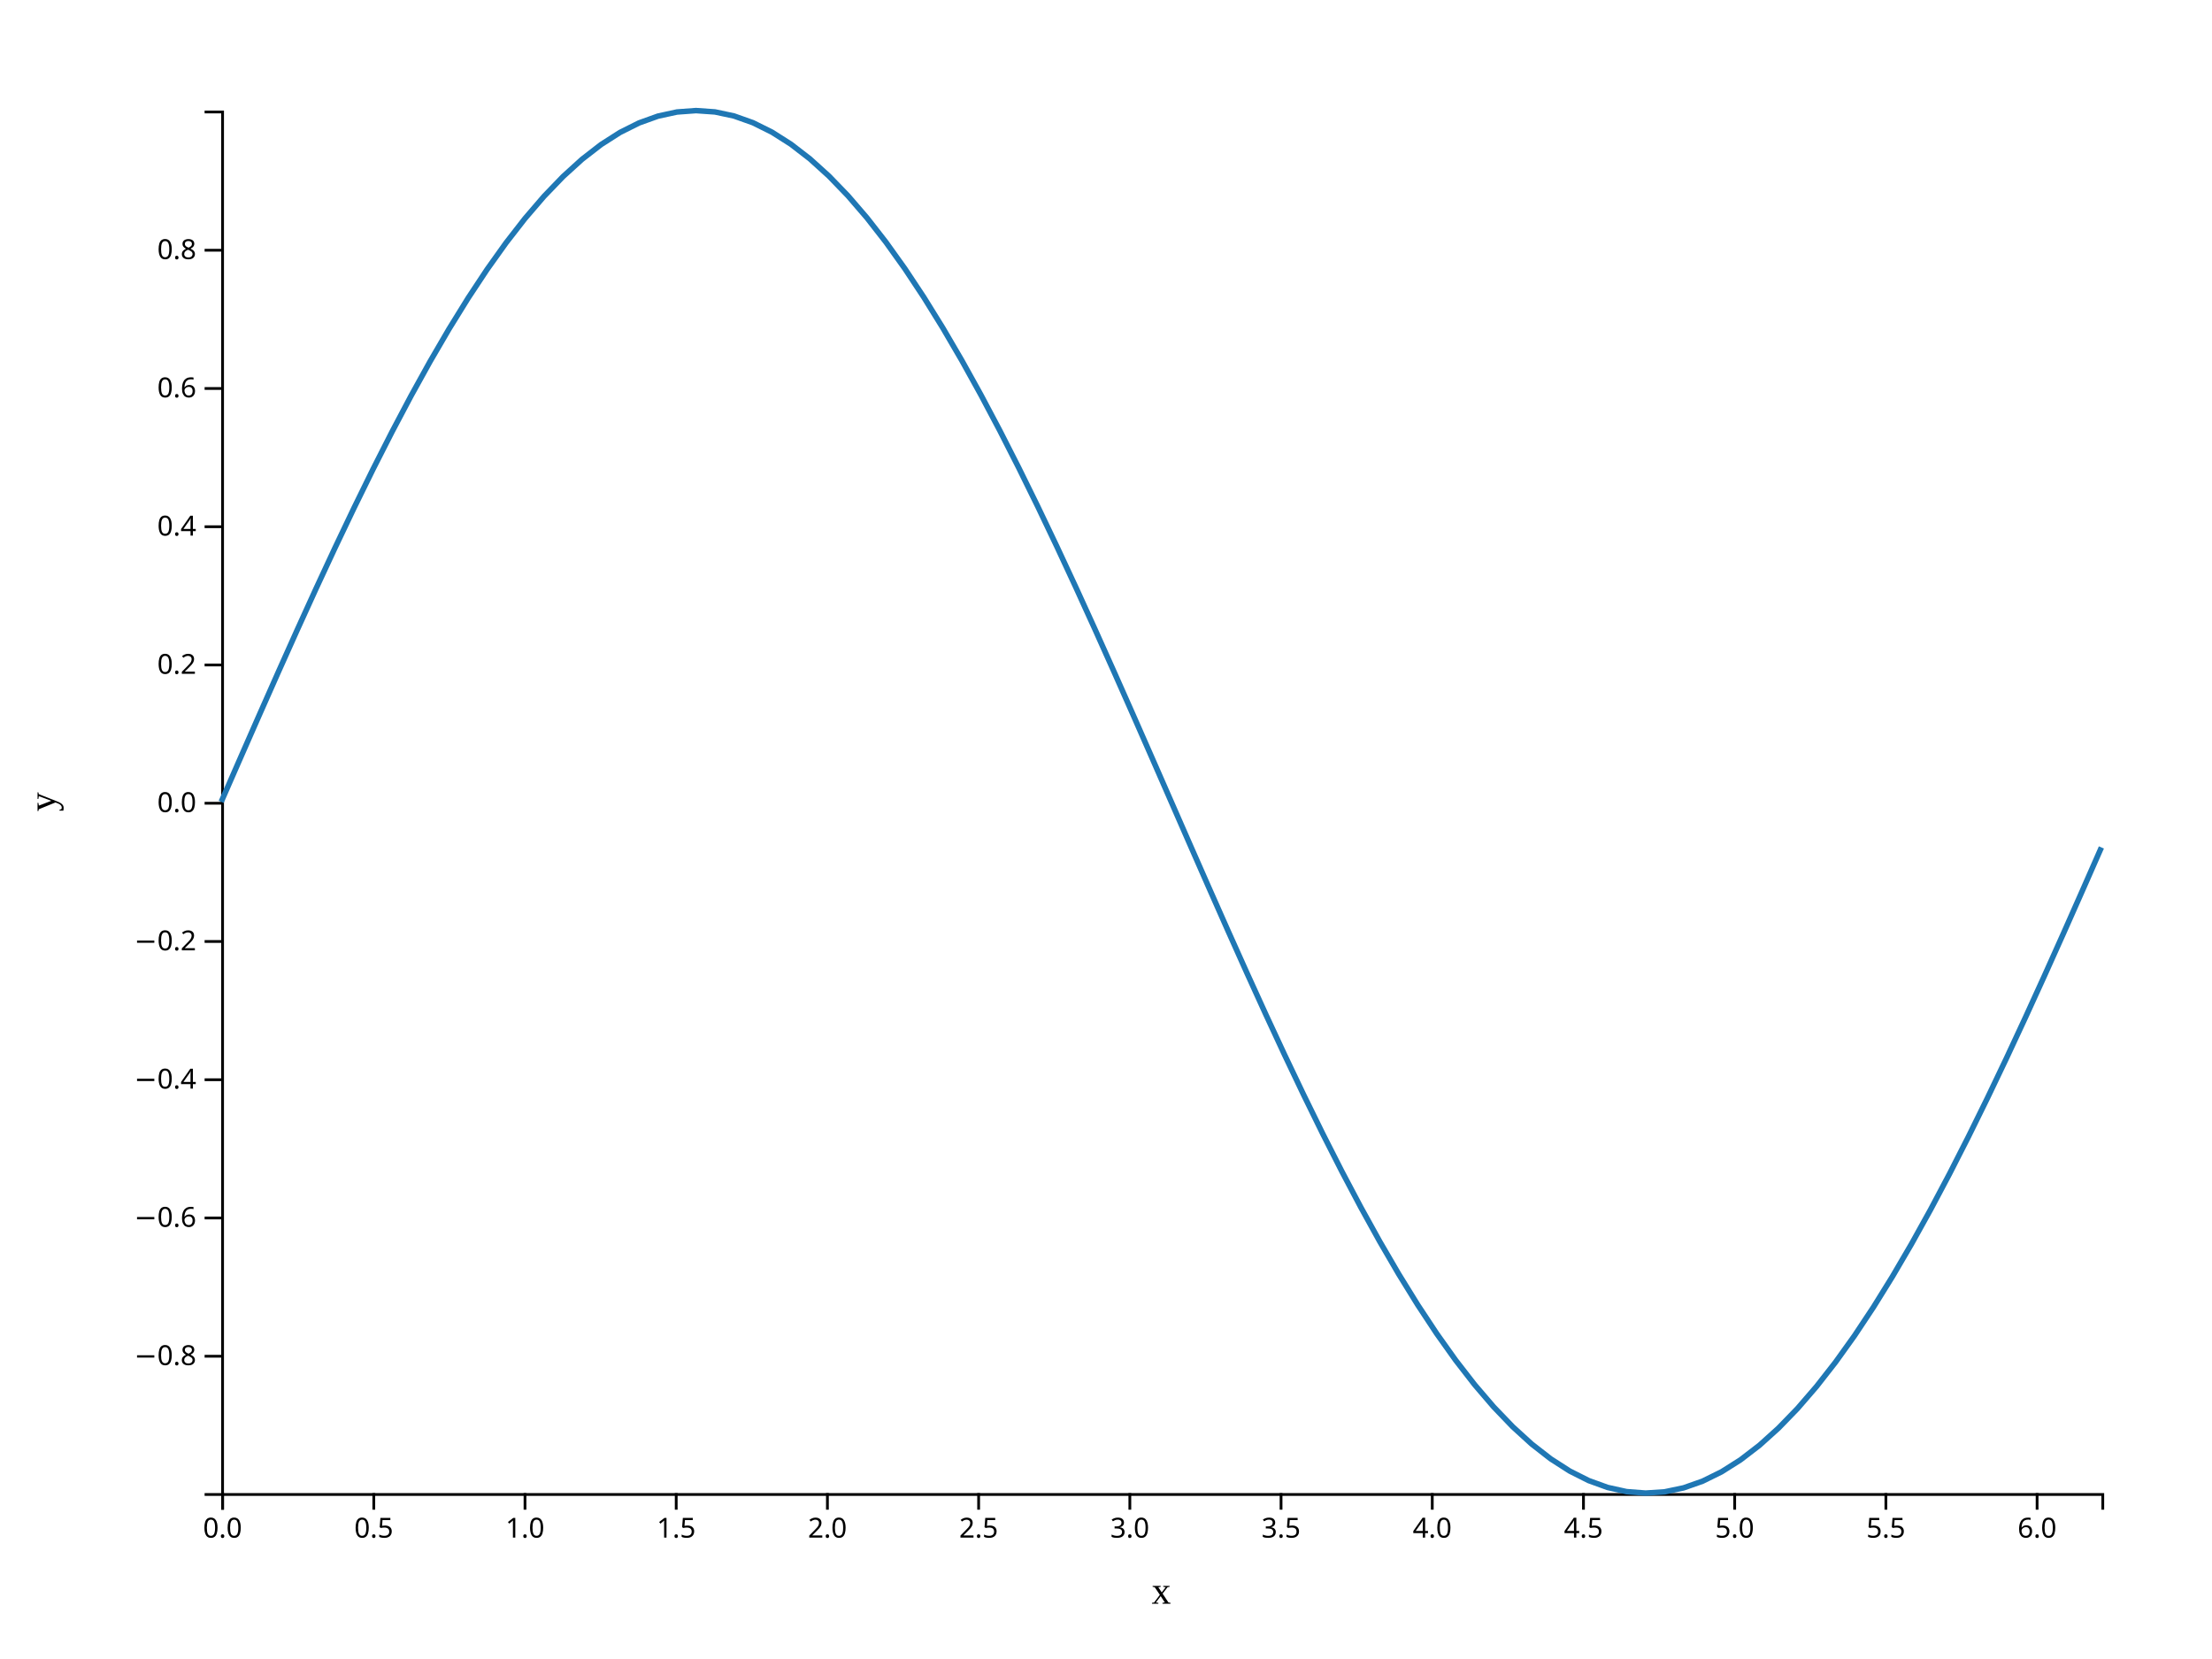
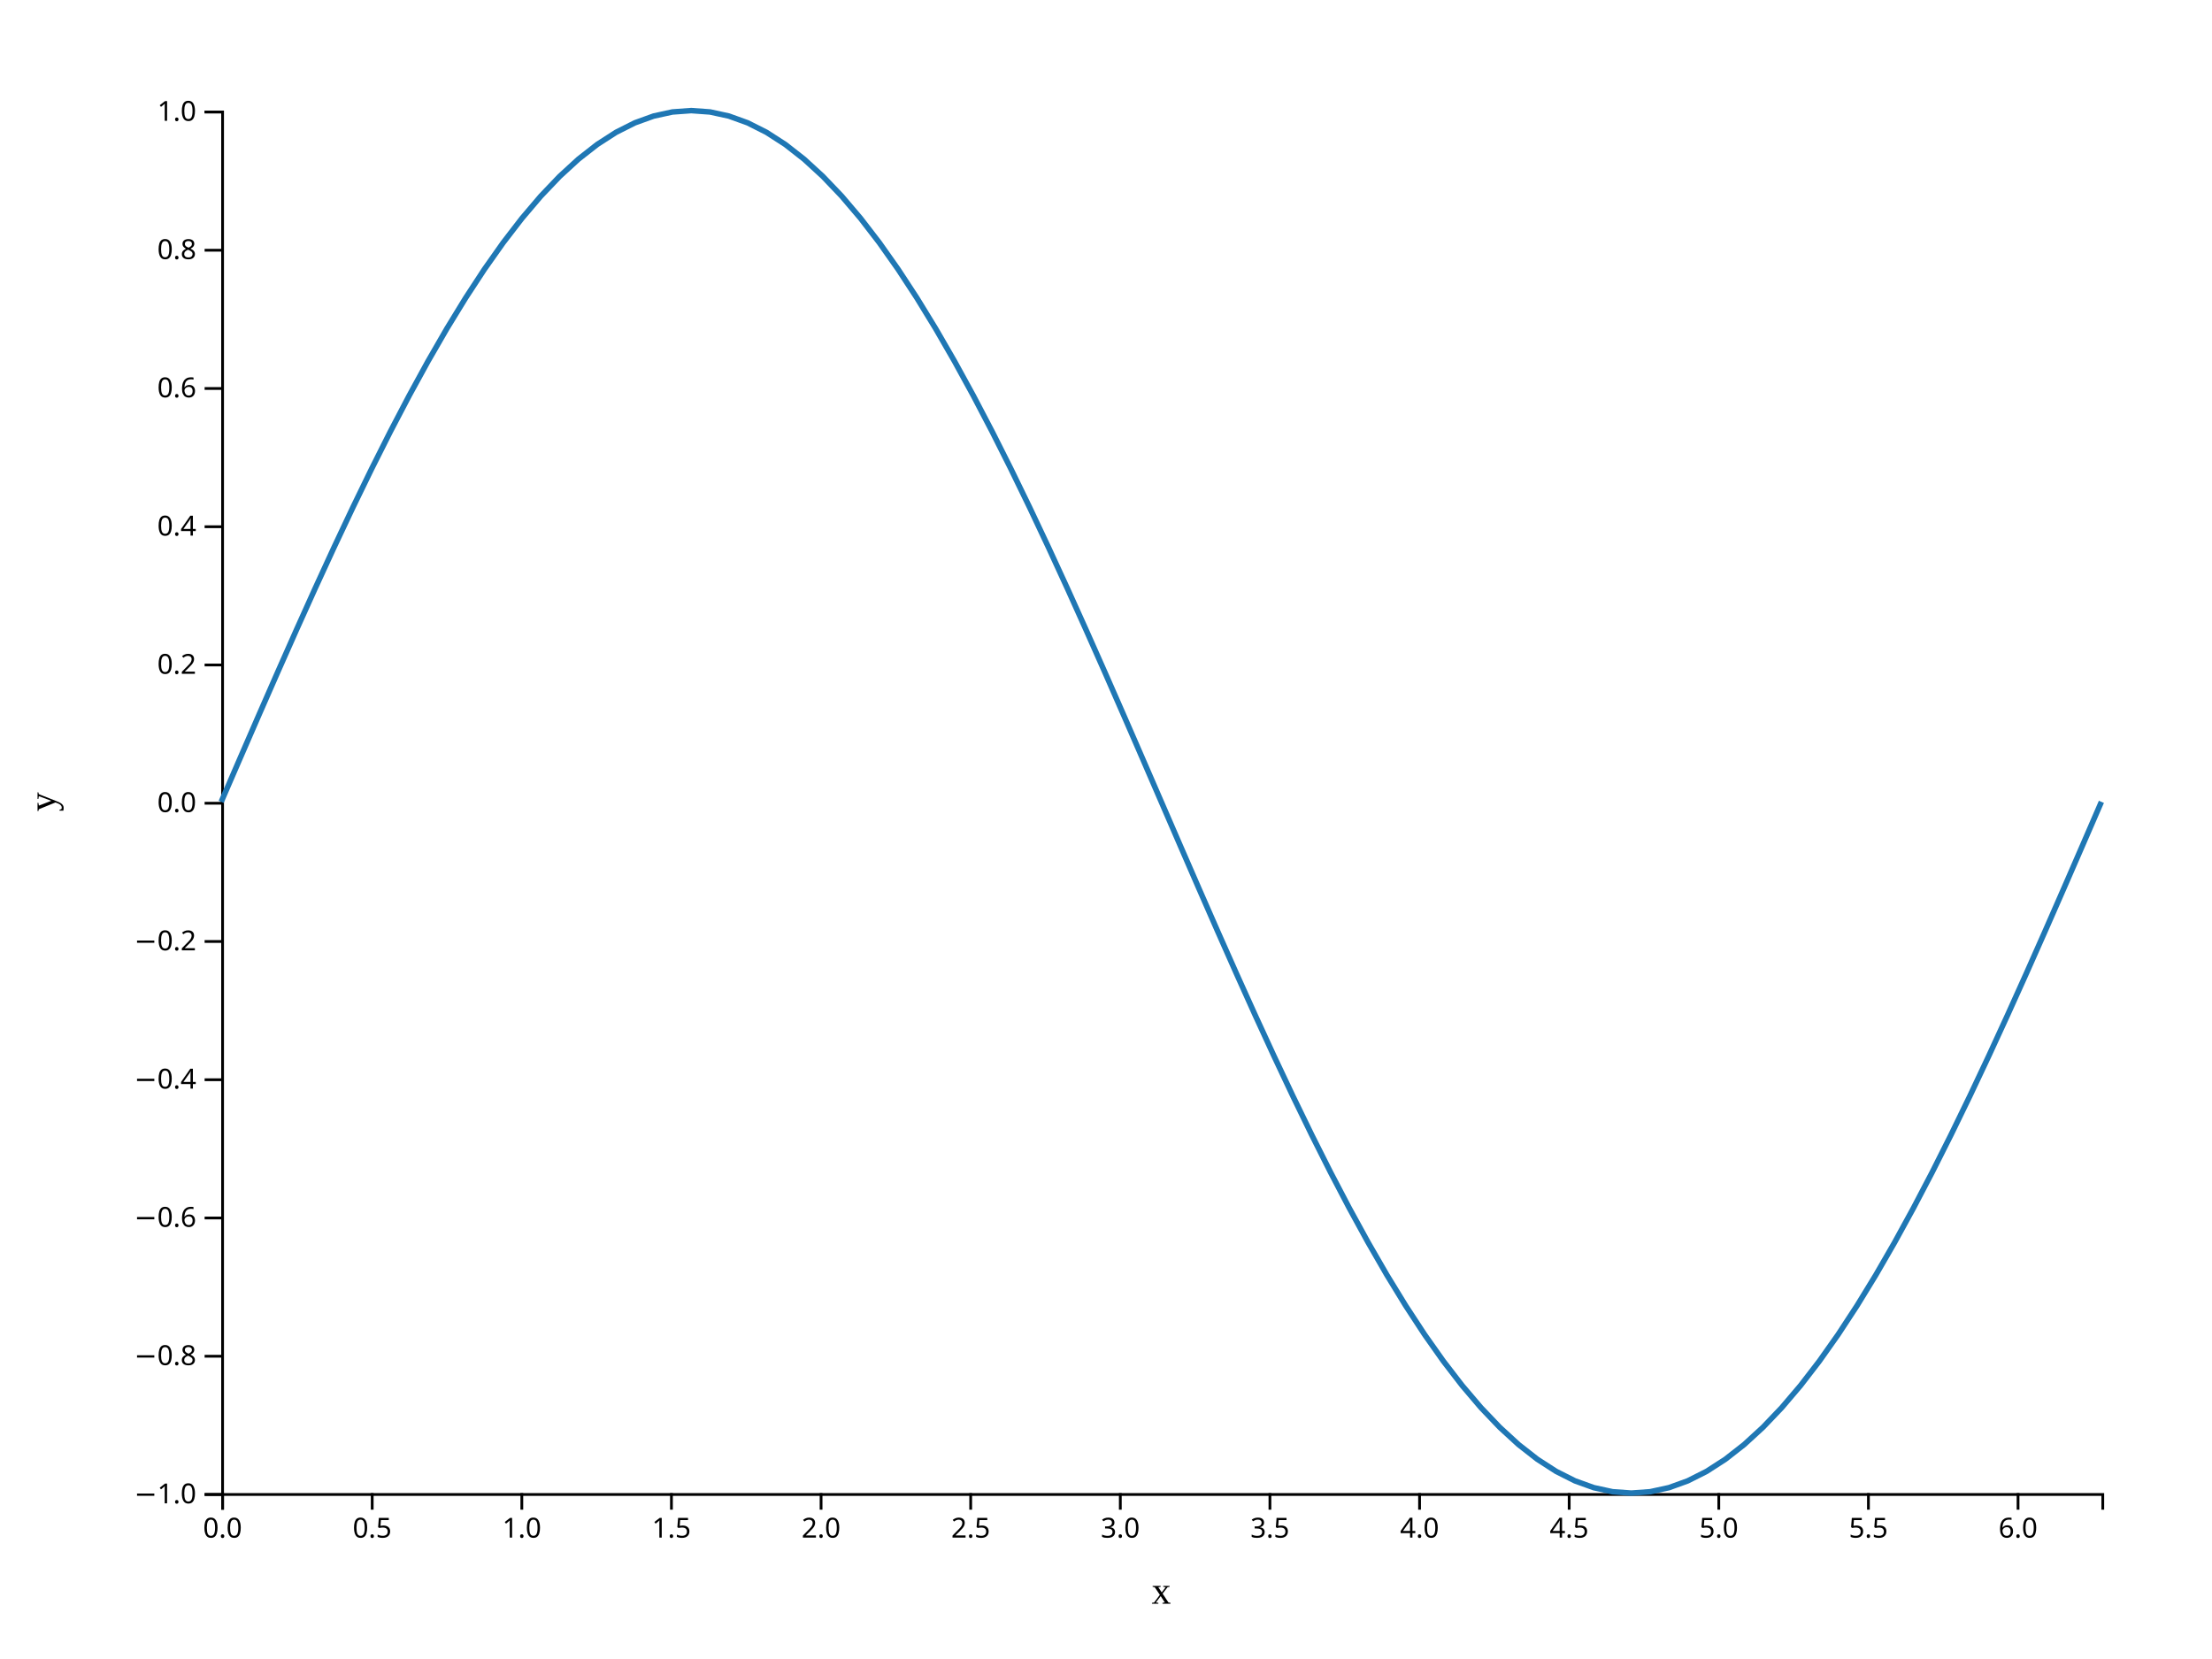
<svg xmlns="http://www.w3.org/2000/svg" width="800" height="600">
  <g transform="translate(80,40)">
    <g transform="translate(0,500)" fill="none" font-size="10" font-family="sans-serif" text-anchor="middle">
      <path class="domain" stroke="currentColor" d="M0.5,6V0.5H680.5V6" />
      <g class="tick" opacity="1" transform="translate(0.5,0)">
        <line stroke="currentColor" y2="6" />
        <text fill="currentColor" y="9" dy="0.71em">0.0</text>
      </g>
-       <g class="tick" opacity="1" transform="translate(55.187,0)">
+       <g class="tick" opacity="1" transform="translate(54.61268,0)">
        <line stroke="currentColor" y2="6" />
        <text fill="currentColor" y="9" dy="0.71em">0.5</text>
      </g>
-       <g class="tick" opacity="1" transform="translate(109.874,0)">
+       <g class="tick" opacity="1" transform="translate(108.7254,0)">
        <line stroke="currentColor" y2="6" />
        <text fill="currentColor" y="9" dy="0.71em">1.0</text>
      </g>
-       <g class="tick" opacity="1" transform="translate(164.561,0)">
+       <g class="tick" opacity="1" transform="translate(162.838,0)">
        <line stroke="currentColor" y2="6" />
        <text fill="currentColor" y="9" dy="0.71em">1.5</text>
      </g>
-       <g class="tick" opacity="1" transform="translate(219.248,0)">
+       <g class="tick" opacity="1" transform="translate(216.9507,0)">
        <line stroke="currentColor" y2="6" />
        <text fill="currentColor" y="9" dy="0.71em">2.0</text>
      </g>
-       <g class="tick" opacity="1" transform="translate(273.935,0)">
+       <g class="tick" opacity="1" transform="translate(271.0634,0)">
        <line stroke="currentColor" y2="6" />
        <text fill="currentColor" y="9" dy="0.71em">2.5</text>
      </g>
-       <g class="tick" opacity="1" transform="translate(328.622,0)">
+       <g class="tick" opacity="1" transform="translate(325.1761,0)">
        <line stroke="currentColor" y2="6" />
        <text fill="currentColor" y="9" dy="0.71em">3.0</text>
      </g>
-       <g class="tick" opacity="1" transform="translate(383.309,0)">
+       <g class="tick" opacity="1" transform="translate(379.2888,0)">
        <line stroke="currentColor" y2="6" />
        <text fill="currentColor" y="9" dy="0.71em">3.5</text>
      </g>
-       <g class="tick" opacity="1" transform="translate(437.996,0)">
+       <g class="tick" opacity="1" transform="translate(433.4014,0)">
        <line stroke="currentColor" y2="6" />
        <text fill="currentColor" y="9" dy="0.71em">4.0</text>
      </g>
-       <g class="tick" opacity="1" transform="translate(492.683,0)">
+       <g class="tick" opacity="1" transform="translate(487.5141,0)">
        <line stroke="currentColor" y2="6" />
        <text fill="currentColor" y="9" dy="0.71em">4.5</text>
      </g>
-       <g class="tick" opacity="1" transform="translate(547.37,0)">
+       <g class="tick" opacity="1" transform="translate(541.6268,0)">
        <line stroke="currentColor" y2="6" />
        <text fill="currentColor" y="9" dy="0.71em">5.0</text>
      </g>
-       <g class="tick" opacity="1" transform="translate(602.057,0)">
+       <g class="tick" opacity="1" transform="translate(595.7395,0)">
        <line stroke="currentColor" y2="6" />
        <text fill="currentColor" y="9" dy="0.71em">5.5</text>
      </g>
-       <g class="tick" opacity="1" transform="translate(656.744,0)">
+       <g class="tick" opacity="1" transform="translate(649.8522,0)">
        <line stroke="currentColor" y2="6" />
        <text fill="currentColor" y="9" dy="0.71em">6.0</text>
      </g>
    </g>
    <g fill="none" font-size="10" font-family="sans-serif" text-anchor="end">
      <path class="domain" stroke="currentColor" d="M-6,500.5H0.5V0.5H-6" />
-       <g class="tick" opacity="1" transform="translate(0,450.5006)">
+       <g class="tick" opacity="1" transform="translate(0,500.5)">
+         <line stroke="currentColor" x2="-6" />
+         <text fill="currentColor" x="-9" dy="0.32em">−1.0</text>
+       </g>
+       <g class="tick" opacity="1" transform="translate(0,450.5)">
        <line stroke="currentColor" x2="-6" />
        <text fill="currentColor" x="-9" dy="0.32em">−0.8</text>
      </g>
-       <g class="tick" opacity="1" transform="translate(0,400.5006)">
+       <g class="tick" opacity="1" transform="translate(0,400.5)">
        <line stroke="currentColor" x2="-6" />
        <text fill="currentColor" x="-9" dy="0.32em">−0.6</text>
      </g>
-       <g class="tick" opacity="1" transform="translate(0,350.5005)">
+       <g class="tick" opacity="1" transform="translate(0,350.5)">
        <line stroke="currentColor" x2="-6" />
        <text fill="currentColor" x="-9" dy="0.32em">−0.4</text>
      </g>
-       <g class="tick" opacity="1" transform="translate(0,300.5004)">
+       <g class="tick" opacity="1" transform="translate(0,300.5)">
        <line stroke="currentColor" x2="-6" />
        <text fill="currentColor" x="-9" dy="0.32em">−0.2</text>
      </g>
-       <g class="tick" opacity="1" transform="translate(0,250.5003)">
+       <g class="tick" opacity="1" transform="translate(0,250.5)">
        <line stroke="currentColor" x2="-6" />
        <text fill="currentColor" x="-9" dy="0.32em">0.0</text>
      </g>
-       <g class="tick" opacity="1" transform="translate(0,200.5002)">
+       <g class="tick" opacity="1" transform="translate(0,200.5)">
        <line stroke="currentColor" x2="-6" />
        <text fill="currentColor" x="-9" dy="0.32em">0.2</text>
      </g>
-       <g class="tick" opacity="1" transform="translate(0,150.5002)">
+       <g class="tick" opacity="1" transform="translate(0,150.5)">
        <line stroke="currentColor" x2="-6" />
        <text fill="currentColor" x="-9" dy="0.32em">0.4</text>
      </g>
-       <g class="tick" opacity="1" transform="translate(0,100.5001)">
+       <g class="tick" opacity="1" transform="translate(0,100.5)">
        <line stroke="currentColor" x2="-6" />
        <text fill="currentColor" x="-9" dy="0.32em">0.6</text>
      </g>
      <g class="tick" opacity="1" transform="translate(0,50.5)">
        <line stroke="currentColor" x2="-6" />
        <text fill="currentColor" x="-9" dy="0.32em">0.8</text>
      </g>
+       <g class="tick" opacity="1" transform="translate(0,0.5)">
+         <line stroke="currentColor" x2="-6" />
+         <text fill="currentColor" x="-9" dy="0.32em">1.0</text>
+       </g>
    </g>
    <text transform="translate(340, 540)" style="text-anchor: middle; font-size: 14px;">x</text>
    <text transform="rotate(-90)" y="-60" x="-250" style="text-anchor: middle; font-size: 14px;">y</text>
-     <path fill="none" stroke="#1f77b4" stroke-width="2" d="M0,250L6.869,234.311L13.737,218.683L20.606,203.178L27.475,187.859L34.343,172.784L41.212,158.013L48.081,143.606L54.949,129.618L61.818,116.104L68.687,103.118L75.556,90.712L82.424,78.933L89.293,67.829L96.162,57.443L103.03,47.816L109.899,38.986L116.768,30.989L123.636,23.854L130.505,17.612L137.374,12.285L144.242,7.896L151.111,4.461L157.98,1.994L164.848,0.505L171.717,0L178.586,0.48L185.455,1.944L192.323,4.386L199.192,7.797L206.061,12.162L212.929,17.465L219.798,23.685L226.667,30.797L233.535,38.773L240.404,47.582L247.273,57.189L254.141,67.556L261.01,78.643L267.879,90.405L274.747,102.796L281.616,115.768L288.485,129.269L295.354,143.246L302.222,157.643L309.091,172.405L315.96,187.473L322.828,202.787L329.697,218.288L336.566,233.913L343.434,249.602L350.303,265.293L357.172,280.923L364.04,296.431L370.909,311.756L377.778,326.838L384.646,341.617L391.515,356.034L398.384,370.034L405.253,383.56L412.121,396.56L418.99,408.982L425.859,420.777L432.727,431.899L439.596,442.304L446.465,451.95L453.333,460.801L460.202,468.82L467.071,475.976L473.939,482.242L480.808,487.592L487.677,492.005L494.545,495.464L501.414,497.956L508.283,499.47L515.152,500L522.02,499.545L528.889,498.105L535.758,495.688L542.626,492.302L549.495,487.961L556.364,482.681L563.232,476.485L570.101,469.395L576.97,461.44L583.838,452.652L590.707,443.065L597.576,432.716L604.444,421.648L611.313,409.902L618.182,397.526L625.051,384.569L631.919,371.08L638.788,357.115L645.657,342.727L652.525,327.974L659.394,312.913L666.263,297.604L673.131,282.108L680,266.485" />
+     <path fill="none" stroke="#1f77b4" stroke-width="2" d="M0,250L6.8,234.302L13.6,218.667L20.4,203.155L27.2,187.828L34,172.746L40.8,157.969L47.6,143.555L54.4,129.562L61.2,116.043L68,103.054L74.8,90.644L81.6,78.863L88.4,67.758L95.2,57.372L102,47.746L108.8,38.918L115.6,30.923L122.4,23.793L129.2,17.556L136,12.236L142.8,7.854L149.6,4.428L156.4,1.971L163.2,0.493L170,0L176.8,0.493L183.6,1.971L190.4,4.428L197.2,7.854L204,12.236L210.8,17.556L217.6,23.793L224.4,30.923L231.2,38.918L238,47.746L244.8,57.372L251.6,67.758L258.4,78.863L265.2,90.644L272,103.054L278.8,116.043L285.6,129.562L292.4,143.555L299.2,157.969L306,172.746L312.8,187.828L319.6,203.155L326.4,218.667L333.2,234.302L340,250L346.8,265.698L353.6,281.333L360.4,296.845L367.2,312.172L374,327.254L380.8,342.031L387.6,356.445L394.4,370.438L401.2,383.957L408,396.946L414.8,409.356L421.6,421.137L428.4,432.242L435.2,442.628L442,452.254L448.8,461.082L455.6,469.077L462.4,476.207L469.2,482.444L476,487.764L482.8,492.146L489.6,495.572L496.4,498.029L503.2,499.507L510,500L516.8,499.507L523.6,498.029L530.4,495.572L537.2,492.146L544,487.764L550.8,482.444L557.6,476.207L564.4,469.077L571.2,461.082L578,452.254L584.8,442.628L591.6,432.242L598.4,421.137L605.2,409.356L612,396.946L618.8,383.957L625.6,370.438L632.4,356.445L639.2,342.031L646,327.254L652.8,312.172L659.6,296.845L666.4,281.333L673.2,265.698L680,250" />
  </g>
</svg>
